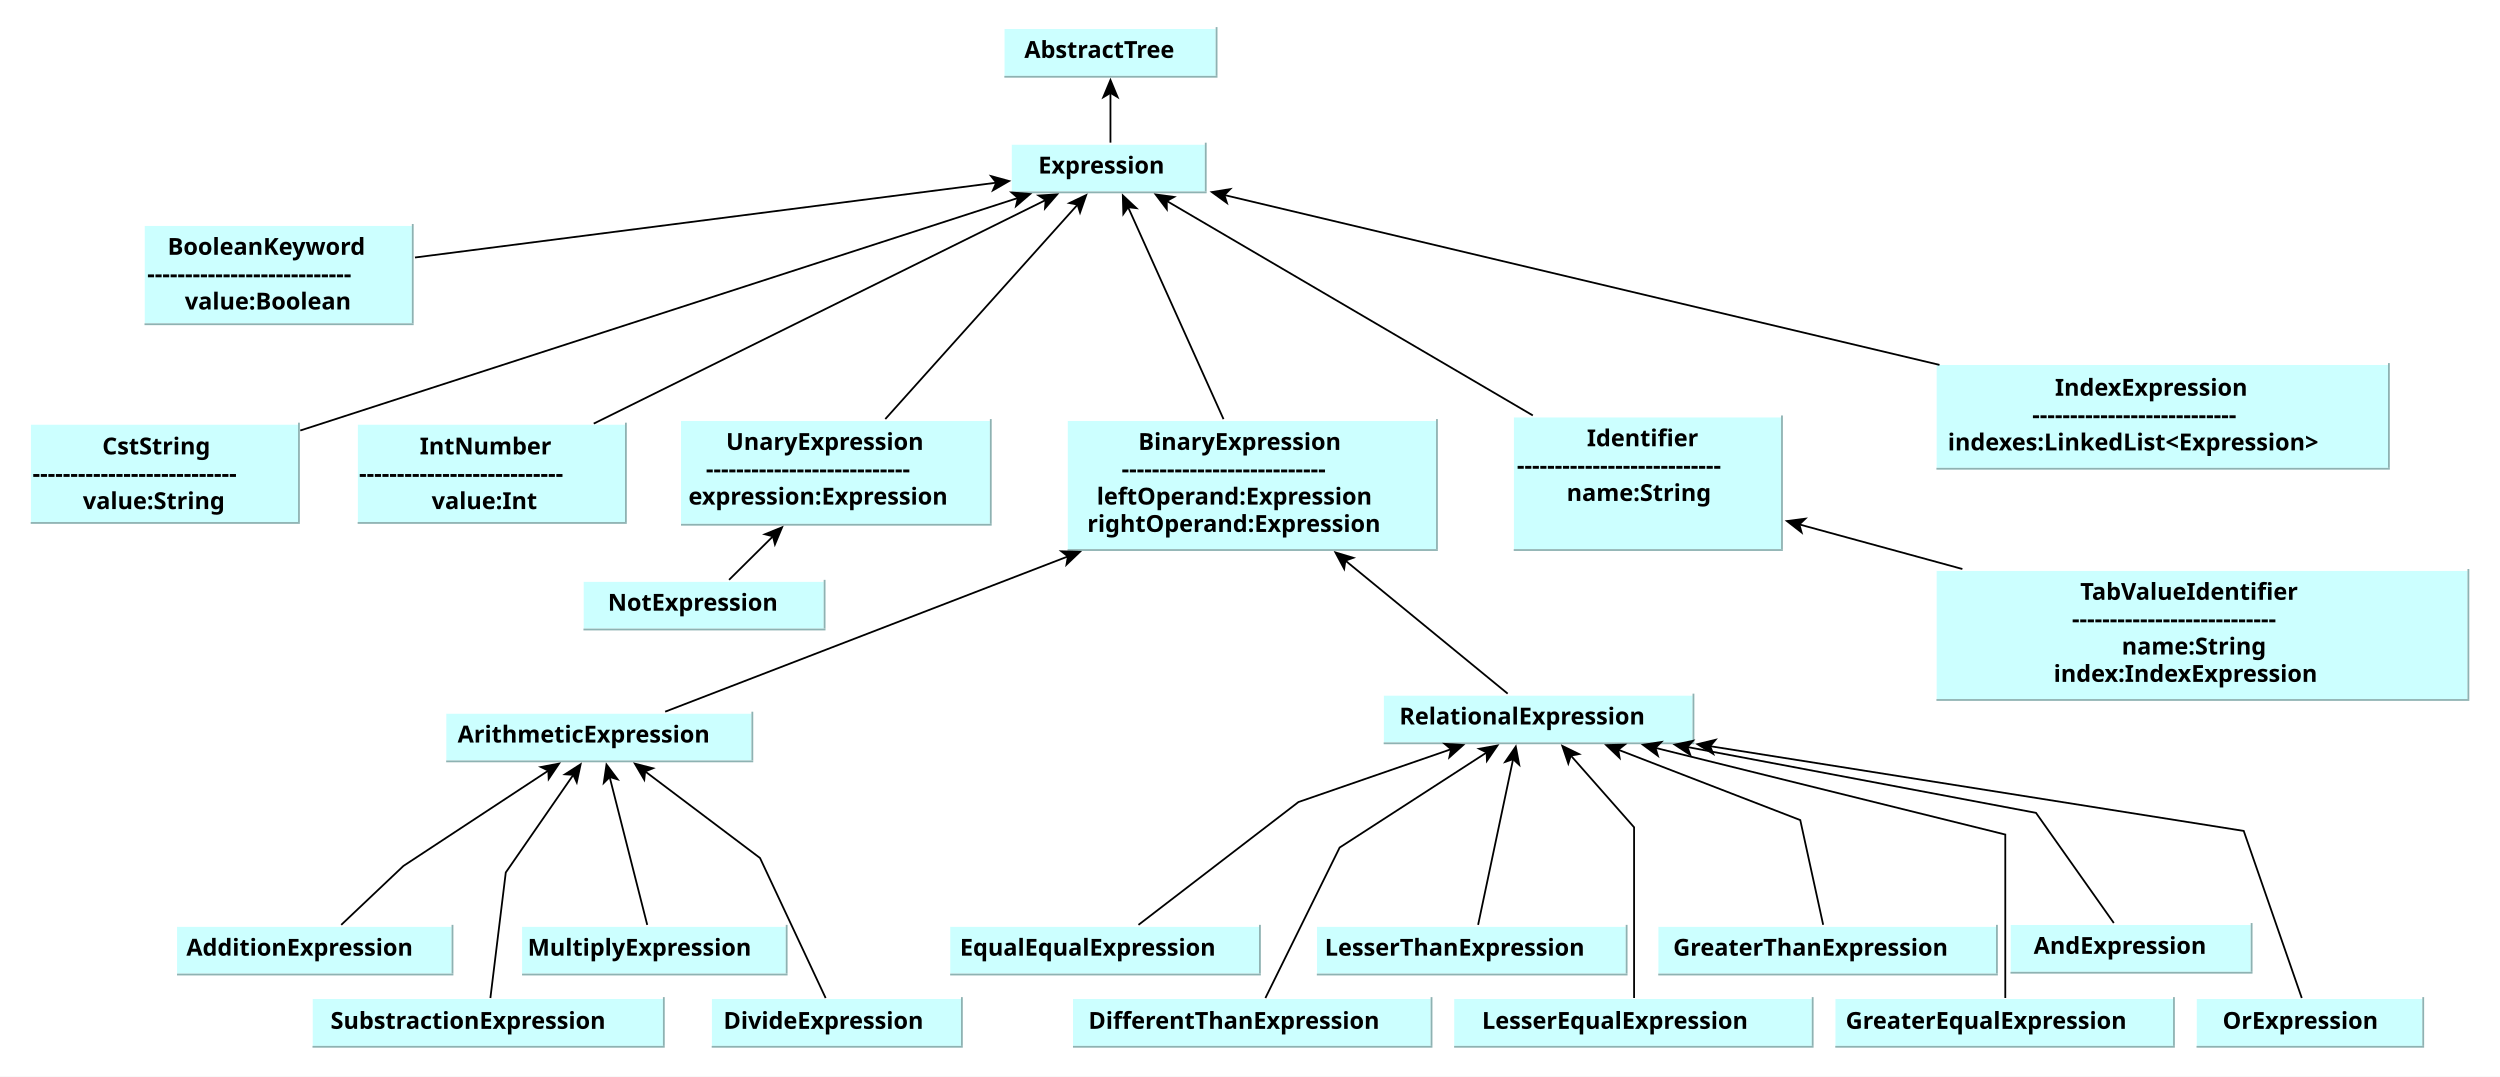
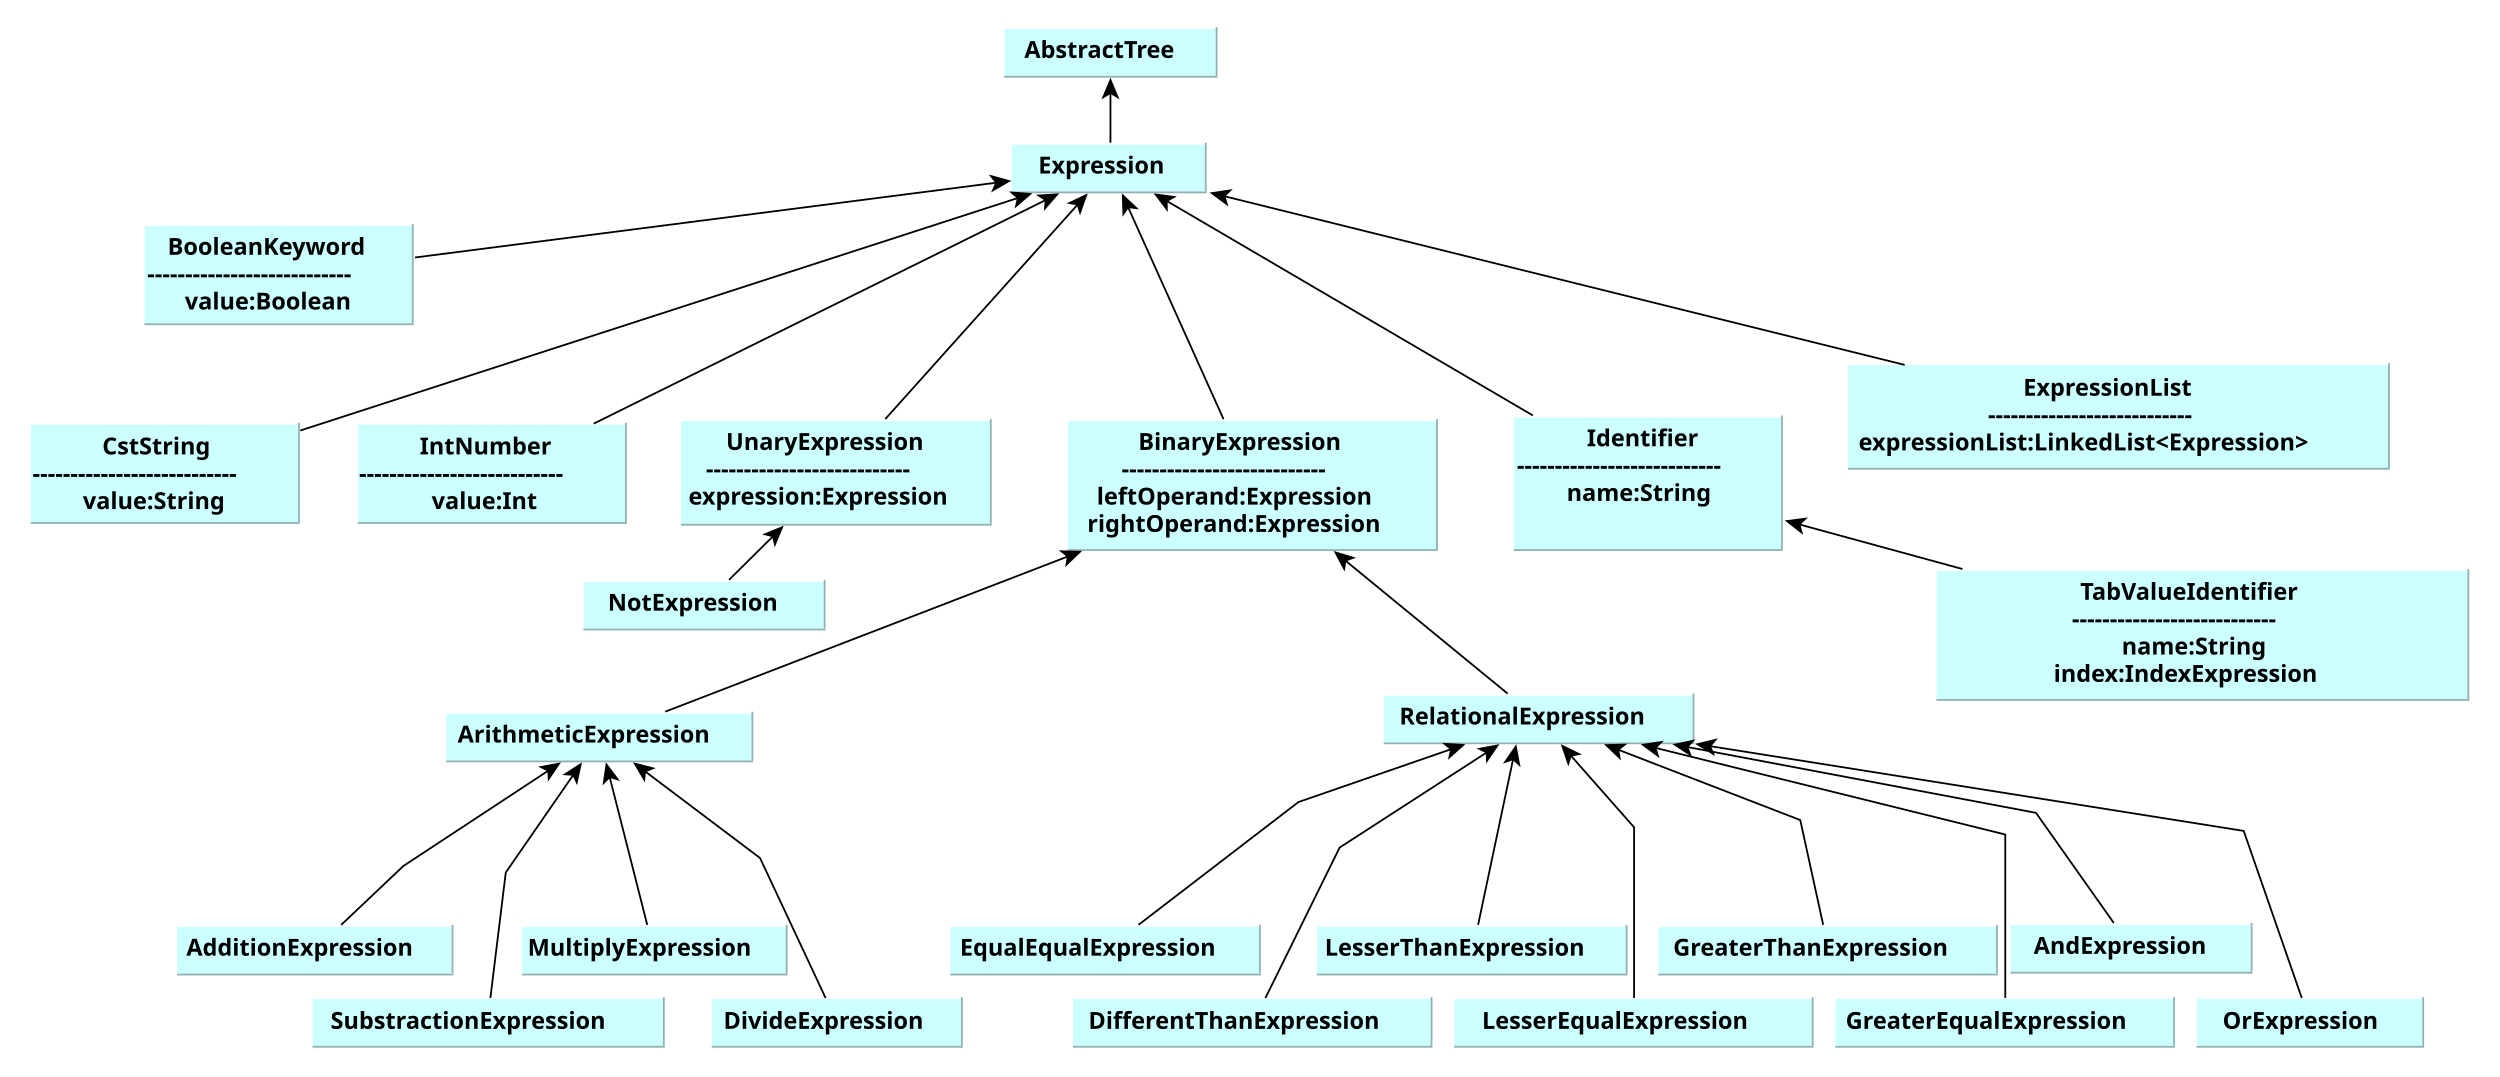
<svg xmlns="http://www.w3.org/2000/svg" fill-opacity="1" color-rendering="auto" color-interpolation="auto" text-rendering="auto" stroke="black" stroke-linecap="square" width="1384" stroke-miterlimit="10" shape-rendering="auto" stroke-opacity="1" fill="black" stroke-dasharray="none" font-weight="normal" stroke-width="1" height="596" font-family="'Dialog'" font-style="normal" stroke-linejoin="miter" font-size="12px" stroke-dashoffset="0" image-rendering="auto">
  <defs id="genericDefs" />
  <g>
    <defs id="defs1">
      <clipPath clipPathUnits="userSpaceOnUse" id="clipPath1">
        <path d="M0 0 L1384 0 L1384 596 L0 596 L0 0 Z" />
      </clipPath>
      <clipPath clipPathUnits="userSpaceOnUse" id="clipPath2">
        <path d="M-355 54 L1029 54 L1029 650 L-355 650 L-355 54 Z" />
      </clipPath>
      <clipPath clipPathUnits="userSpaceOnUse" id="clipPath3">
        <path d="M200 69 L200 97 L319 97 L319 69 Z" />
      </clipPath>
      <clipPath clipPathUnits="userSpaceOnUse" id="clipPath4">
        <path d="M204 133 L204 161 L313 161 L313 133 Z" />
      </clipPath>
      <clipPath clipPathUnits="userSpaceOnUse" id="clipPath5">
        <path d="M-158 288 L-158 344 L-8 344 L-8 288 Z" />
      </clipPath>
      <clipPath clipPathUnits="userSpaceOnUse" id="clipPath6">
        <path d="M-109 448 L-109 476 L62 476 L62 448 Z" />
      </clipPath>
      <clipPath clipPathUnits="userSpaceOnUse" id="clipPath7">
        <path d="M-258 566 L-258 594 L-104 594 L-104 566 Z" />
      </clipPath>
      <clipPath clipPathUnits="userSpaceOnUse" id="clipPath8">
        <path d="M-183 606 L-183 634 L13 634 L13 606 Z" />
      </clipPath>
      <clipPath clipPathUnits="userSpaceOnUse" id="clipPath9">
        <path d="M235 286 L235 359 L441 359 L441 286 Z" />
      </clipPath>
      <clipPath clipPathUnits="userSpaceOnUse" id="clipPath10">
        <path d="M482 284 L482 359 L632 359 L632 284 Z" />
      </clipPath>
      <clipPath clipPathUnits="userSpaceOnUse" id="clipPath11">
        <path d="M410 438 L410 466 L583 466 L583 438 Z" />
      </clipPath>
      <clipPath clipPathUnits="userSpaceOnUse" id="clipPath12">
        <path d="M-67 566 L-67 594 L81 594 L81 566 Z" />
      </clipPath>
      <clipPath clipPathUnits="userSpaceOnUse" id="clipPath13">
        <path d="M38 606 L38 634 L178 634 L178 606 Z" />
      </clipPath>
      <clipPath clipPathUnits="userSpaceOnUse" id="clipPath14">
        <path d="M170 566 L170 594 L343 594 L343 566 Z" />
      </clipPath>
      <clipPath clipPathUnits="userSpaceOnUse" id="clipPath15">
        <path d="M238 606 L238 634 L438 634 L438 606 Z" />
      </clipPath>
      <clipPath clipPathUnits="userSpaceOnUse" id="clipPath16">
        <path d="M373 566 L373 594 L546 594 L546 566 Z" />
      </clipPath>
      <clipPath clipPathUnits="userSpaceOnUse" id="clipPath17">
        <path d="M449 606 L449 634 L649 634 L649 606 Z" />
      </clipPath>
      <clipPath clipPathUnits="userSpaceOnUse" id="clipPath18">
        <path d="M562 566 L562 594 L751 594 L751 566 Z" />
      </clipPath>
      <clipPath clipPathUnits="userSpaceOnUse" id="clipPath19">
        <path d="M660 606 L660 634 L849 634 L849 606 Z" />
      </clipPath>
      <clipPath clipPathUnits="userSpaceOnUse" id="clipPath20">
        <path d="M21 286 L21 345 L194 345 L194 286 Z" />
      </clipPath>
      <clipPath clipPathUnits="userSpaceOnUse" id="clipPath21">
        <path d="M-33 375 L-33 403 L102 403 L102 375 Z" />
      </clipPath>
      <clipPath clipPathUnits="userSpaceOnUse" id="clipPath22">
        <path d="M757 565 L757 593 L892 593 L892 565 Z" />
      </clipPath>
      <clipPath clipPathUnits="userSpaceOnUse" id="clipPath23">
        <path d="M860 606 L860 634 L987 634 L987 606 Z" />
      </clipPath>
      <clipPath clipPathUnits="userSpaceOnUse" id="clipPath24">
        <path d="M-339 288 L-339 344 L-189 344 L-189 288 Z" />
      </clipPath>
      <clipPath clipPathUnits="userSpaceOnUse" id="clipPath25">
        <path d="M716 369 L716 442 L1012 442 L1012 369 Z" />
      </clipPath>
      <clipPath clipPathUnits="userSpaceOnUse" id="clipPath26">
-         <path d="M716 255 L716 314 L968 314 L968 255 Z" />
+         <path d="M667 255 L667 314 L968 314 L968 255 Z" />
      </clipPath>
      <clipPath clipPathUnits="userSpaceOnUse" id="clipPath27">
        <path d="M-276 178 L-276 234 L-126 234 L-126 178 Z" />
      </clipPath>
    </defs>
    <g fill="white" text-rendering="geometricPrecision" shape-rendering="geometricPrecision" transform="translate(355,-54)" stroke="white">
      <rect x="-355" width="1384" height="596" y="54" clip-path="url(#clipPath2)" stroke="none" />
    </g>
    <g fill="rgb(204,255,255)" text-rendering="geometricPrecision" shape-rendering="geometricPrecision" transform="matrix(1,0,0,1,355,-54)" stroke="rgb(204,255,255)">
      <rect x="201" width="117" height="26" y="70" clip-path="url(#clipPath2)" stroke="none" />
      <rect x="200" y="69" clip-path="url(#clipPath2)" fill="white" width="1" height="28" stroke="none" />
      <rect x="201" y="69" clip-path="url(#clipPath2)" fill="white" width="117" height="1" stroke="none" />
      <rect x="201" y="96" clip-path="url(#clipPath2)" fill="rgb(142,178,178)" width="118" height="1" stroke="none" />
      <rect x="318" y="69" clip-path="url(#clipPath2)" fill="rgb(142,178,178)" width="1" height="27" stroke="none" />
    </g>
    <g font-size="13px" stroke-linecap="butt" transform="matrix(1,0,0,1,355,-54)" text-rendering="geometricPrecision" font-family="sans-serif" shape-rendering="geometricPrecision" font-weight="bold" stroke-miterlimit="1.45">
      <text x="212.082" xml:space="preserve" y="86.067" clip-path="url(#clipPath3)" stroke="none">AbstractTree</text>
    </g>
    <g fill="rgb(204,255,255)" text-rendering="geometricPrecision" shape-rendering="geometricPrecision" transform="matrix(1,0,0,1,355,-54)" stroke="rgb(204,255,255)">
      <rect x="205" width="107" height="26" y="134" clip-path="url(#clipPath2)" stroke="none" />
      <rect x="204" y="133" clip-path="url(#clipPath2)" fill="white" width="1" height="28" stroke="none" />
      <rect x="205" y="133" clip-path="url(#clipPath2)" fill="white" width="107" height="1" stroke="none" />
      <rect x="205" y="160" clip-path="url(#clipPath2)" fill="rgb(142,178,178)" width="108" height="1" stroke="none" />
      <rect x="312" y="133" clip-path="url(#clipPath2)" fill="rgb(142,178,178)" width="1" height="27" stroke="none" />
    </g>
    <g font-size="13px" stroke-linecap="butt" transform="matrix(1,0,0,1,355,-54)" text-rendering="geometricPrecision" font-family="sans-serif" shape-rendering="geometricPrecision" font-weight="bold" stroke-miterlimit="1.45">
      <text x="219.792" xml:space="preserve" y="150.067" clip-path="url(#clipPath4)" stroke="none">Expression</text>
    </g>
    <g fill="rgb(204,255,255)" text-rendering="geometricPrecision" shape-rendering="geometricPrecision" transform="matrix(1,0,0,1,355,-54)" stroke="rgb(204,255,255)">
      <rect x="-157" width="148" height="54" y="289" clip-path="url(#clipPath2)" stroke="none" />
      <rect x="-158" y="288" clip-path="url(#clipPath2)" fill="white" width="1" height="56" stroke="none" />
      <rect x="-157" y="288" clip-path="url(#clipPath2)" fill="white" width="148" height="1" stroke="none" />
      <rect x="-157" y="343" clip-path="url(#clipPath2)" fill="rgb(142,178,178)" width="149" height="1" stroke="none" />
      <rect x="-9" y="288" clip-path="url(#clipPath2)" fill="rgb(142,178,178)" width="1" height="55" stroke="none" />
    </g>
    <g font-size="13px" stroke-linecap="butt" transform="matrix(1,0,0,1,355,-54)" text-rendering="geometricPrecision" font-family="sans-serif" shape-rendering="geometricPrecision" font-weight="bold" stroke-miterlimit="1.45">
      <text x="-122.655" xml:space="preserve" y="305.567" clip-path="url(#clipPath5)" stroke="none">IntNumber</text>
      <text x="-156.234" xml:space="preserve" y="320.7" clip-path="url(#clipPath5)" stroke="none">---------------------------</text>
      <text x="-116.035" xml:space="preserve" y="335.832" clip-path="url(#clipPath5)" stroke="none">value:Int</text>
    </g>
    <g fill="rgb(204,255,255)" text-rendering="geometricPrecision" shape-rendering="geometricPrecision" transform="matrix(1,0,0,1,355,-54)" stroke="rgb(204,255,255)">
      <rect x="-108" width="169" height="26" y="449" clip-path="url(#clipPath2)" stroke="none" />
      <rect x="-109" y="448" clip-path="url(#clipPath2)" fill="white" width="1" height="28" stroke="none" />
      <rect x="-108" y="448" clip-path="url(#clipPath2)" fill="white" width="169" height="1" stroke="none" />
      <rect x="-108" y="475" clip-path="url(#clipPath2)" fill="rgb(142,178,178)" width="170" height="1" stroke="none" />
      <rect x="61" y="448" clip-path="url(#clipPath2)" fill="rgb(142,178,178)" width="1" height="27" stroke="none" />
    </g>
    <g font-size="13px" stroke-linecap="butt" transform="matrix(1,0,0,1,355,-54)" text-rendering="geometricPrecision" font-family="sans-serif" shape-rendering="geometricPrecision" font-weight="bold" stroke-miterlimit="1.45">
      <text x="-101.652" xml:space="preserve" y="465.067" clip-path="url(#clipPath6)" stroke="none">ArithmeticExpression</text>
    </g>
    <g fill="rgb(204,255,255)" text-rendering="geometricPrecision" shape-rendering="geometricPrecision" transform="matrix(1,0,0,1,355,-54)" stroke="rgb(204,255,255)">
      <rect x="-257" width="152" height="26" y="567" clip-path="url(#clipPath2)" stroke="none" />
      <rect x="-258" y="566" clip-path="url(#clipPath2)" fill="white" width="1" height="28" stroke="none" />
      <rect x="-257" y="566" clip-path="url(#clipPath2)" fill="white" width="152" height="1" stroke="none" />
      <rect x="-257" y="593" clip-path="url(#clipPath2)" fill="rgb(142,178,178)" width="153" height="1" stroke="none" />
      <rect x="-105" y="566" clip-path="url(#clipPath2)" fill="rgb(142,178,178)" width="1" height="27" stroke="none" />
    </g>
    <g font-size="13px" stroke-linecap="butt" transform="matrix(1,0,0,1,355,-54)" text-rendering="geometricPrecision" font-family="sans-serif" shape-rendering="geometricPrecision" font-weight="bold" stroke-miterlimit="1.45">
      <text x="-251.831" xml:space="preserve" y="583.067" clip-path="url(#clipPath7)" stroke="none">AdditionExpression</text>
    </g>
    <g fill="rgb(204,255,255)" text-rendering="geometricPrecision" shape-rendering="geometricPrecision" transform="matrix(1,0,0,1,355,-54)" stroke="rgb(204,255,255)">
      <rect x="-182" width="194" height="26" y="607" clip-path="url(#clipPath2)" stroke="none" />
      <rect x="-183" y="606" clip-path="url(#clipPath2)" fill="white" width="1" height="28" stroke="none" />
      <rect x="-182" y="606" clip-path="url(#clipPath2)" fill="white" width="194" height="1" stroke="none" />
      <rect x="-182" y="633" clip-path="url(#clipPath2)" fill="rgb(142,178,178)" width="195" height="1" stroke="none" />
      <rect x="12" y="606" clip-path="url(#clipPath2)" fill="rgb(142,178,178)" width="1" height="27" stroke="none" />
    </g>
    <g font-size="13px" stroke-linecap="butt" transform="matrix(1,0,0,1,355,-54)" text-rendering="geometricPrecision" font-family="sans-serif" shape-rendering="geometricPrecision" font-weight="bold" stroke-miterlimit="1.45">
      <text x="-172.009" xml:space="preserve" y="623.567" clip-path="url(#clipPath8)" stroke="none">SubstractionExpression</text>
    </g>
    <g fill="rgb(204,255,255)" text-rendering="geometricPrecision" shape-rendering="geometricPrecision" transform="matrix(1,0,0,1,355,-54)" stroke="rgb(204,255,255)">
      <rect x="236" width="204" height="71" y="287" clip-path="url(#clipPath2)" stroke="none" />
      <rect x="235" y="286" clip-path="url(#clipPath2)" fill="white" width="1" height="73" stroke="none" />
      <rect x="236" y="286" clip-path="url(#clipPath2)" fill="white" width="204" height="1" stroke="none" />
      <rect x="236" y="358" clip-path="url(#clipPath2)" fill="rgb(142,178,178)" width="205" height="1" stroke="none" />
      <rect x="440" y="286" clip-path="url(#clipPath2)" fill="rgb(142,178,178)" width="1" height="72" stroke="none" />
    </g>
    <g font-size="13px" stroke-linecap="butt" transform="matrix(1,0,0,1,355,-54)" text-rendering="geometricPrecision" font-family="sans-serif" shape-rendering="geometricPrecision" font-weight="bold" stroke-miterlimit="1.45">
      <text x="275.153" xml:space="preserve" y="303.067" clip-path="url(#clipPath9)" stroke="none">BinaryExpression</text>
      <text x="265.911" xml:space="preserve" y="318.2" clip-path="url(#clipPath9)" stroke="none">---------------------------</text>
      <text x="252.162" xml:space="preserve" y="333.332" clip-path="url(#clipPath9)" stroke="none">leftOperand:Expression</text>
      <text x="246.912" xml:space="preserve" y="348.465" clip-path="url(#clipPath9)" stroke="none">rightOperand:Expression</text>
    </g>
    <g fill="rgb(204,255,255)" text-rendering="geometricPrecision" shape-rendering="geometricPrecision" transform="matrix(1,0,0,1,355,-54)" stroke="rgb(204,255,255)">
      <rect x="483" width="148" height="73" y="285" clip-path="url(#clipPath2)" stroke="none" />
      <rect x="482" y="284" clip-path="url(#clipPath2)" fill="white" width="1" height="75" stroke="none" />
      <rect x="483" y="284" clip-path="url(#clipPath2)" fill="white" width="148" height="1" stroke="none" />
      <rect x="483" y="358" clip-path="url(#clipPath2)" fill="rgb(142,178,178)" width="149" height="1" stroke="none" />
      <rect x="631" y="284" clip-path="url(#clipPath2)" fill="rgb(142,178,178)" width="1" height="74" stroke="none" />
    </g>
    <g font-size="13px" stroke-linecap="butt" transform="matrix(1,0,0,1,355,-54)" text-rendering="geometricPrecision" font-family="sans-serif" shape-rendering="geometricPrecision" font-weight="bold" stroke-miterlimit="1.45">
      <text x="523.483" xml:space="preserve" y="301.067" clip-path="url(#clipPath10)" stroke="none">Identifier</text>
      <text x="484.756" xml:space="preserve" y="316.2" clip-path="url(#clipPath10)" stroke="none">---------------------------</text>
      <text x="512.298" xml:space="preserve" y="331.332" clip-path="url(#clipPath10)" stroke="none">name:String</text>
    </g>
    <g fill="rgb(204,255,255)" text-rendering="geometricPrecision" shape-rendering="geometricPrecision" transform="matrix(1,0,0,1,355,-54)" stroke="rgb(204,255,255)">
      <rect x="411" width="171" height="26" y="439" clip-path="url(#clipPath2)" stroke="none" />
      <rect x="410" y="438" clip-path="url(#clipPath2)" fill="white" width="1" height="28" stroke="none" />
      <rect x="411" y="438" clip-path="url(#clipPath2)" fill="white" width="171" height="1" stroke="none" />
      <rect x="411" y="465" clip-path="url(#clipPath2)" fill="rgb(142,178,178)" width="172" height="1" stroke="none" />
      <rect x="582" y="438" clip-path="url(#clipPath2)" fill="rgb(142,178,178)" width="1" height="27" stroke="none" />
    </g>
    <g font-size="13px" stroke-linecap="butt" transform="matrix(1,0,0,1,355,-54)" text-rendering="geometricPrecision" font-family="sans-serif" shape-rendering="geometricPrecision" font-weight="bold" stroke-miterlimit="1.45">
      <text x="419.696" xml:space="preserve" y="455.067" clip-path="url(#clipPath11)" stroke="none">RelationalExpression</text>
    </g>
    <g fill="rgb(204,255,255)" text-rendering="geometricPrecision" shape-rendering="geometricPrecision" transform="matrix(1,0,0,1,355,-54)" stroke="rgb(204,255,255)">
      <rect x="-66" width="146" height="26" y="567" clip-path="url(#clipPath2)" stroke="none" />
      <rect x="-67" y="566" clip-path="url(#clipPath2)" fill="white" width="1" height="28" stroke="none" />
      <rect x="-66" y="566" clip-path="url(#clipPath2)" fill="white" width="146" height="1" stroke="none" />
      <rect x="-66" y="593" clip-path="url(#clipPath2)" fill="rgb(142,178,178)" width="147" height="1" stroke="none" />
      <rect x="80" y="566" clip-path="url(#clipPath2)" fill="rgb(142,178,178)" width="1" height="27" stroke="none" />
    </g>
    <g font-size="13px" stroke-linecap="butt" transform="matrix(1,0,0,1,355,-54)" text-rendering="geometricPrecision" font-family="sans-serif" shape-rendering="geometricPrecision" font-weight="bold" stroke-miterlimit="1.45">
      <text x="-62.868" xml:space="preserve" y="583.067" clip-path="url(#clipPath12)" stroke="none">MultiplyExpression</text>
    </g>
    <g fill="rgb(204,255,255)" text-rendering="geometricPrecision" shape-rendering="geometricPrecision" transform="matrix(1,0,0,1,355,-54)" stroke="rgb(204,255,255)">
      <rect x="39" width="138" height="26" y="607" clip-path="url(#clipPath2)" stroke="none" />
      <rect x="38" y="606" clip-path="url(#clipPath2)" fill="white" width="1" height="28" stroke="none" />
      <rect x="39" y="606" clip-path="url(#clipPath2)" fill="white" width="138" height="1" stroke="none" />
      <rect x="39" y="633" clip-path="url(#clipPath2)" fill="rgb(142,178,178)" width="139" height="1" stroke="none" />
      <rect x="177" y="606" clip-path="url(#clipPath2)" fill="rgb(142,178,178)" width="1" height="27" stroke="none" />
    </g>
    <g font-size="13px" stroke-linecap="butt" transform="matrix(1,0,0,1,355,-54)" text-rendering="geometricPrecision" font-family="sans-serif" shape-rendering="geometricPrecision" font-weight="bold" stroke-miterlimit="1.45">
      <text x="45.522" xml:space="preserve" y="623.567" clip-path="url(#clipPath13)" stroke="none">DivideExpression</text>
    </g>
    <g fill="rgb(204,255,255)" text-rendering="geometricPrecision" shape-rendering="geometricPrecision" transform="matrix(1,0,0,1,355,-54)" stroke="rgb(204,255,255)">
      <rect x="171" width="171" height="26" y="567" clip-path="url(#clipPath2)" stroke="none" />
      <rect x="170" y="566" clip-path="url(#clipPath2)" fill="white" width="1" height="28" stroke="none" />
      <rect x="171" y="566" clip-path="url(#clipPath2)" fill="white" width="171" height="1" stroke="none" />
      <rect x="171" y="593" clip-path="url(#clipPath2)" fill="rgb(142,178,178)" width="172" height="1" stroke="none" />
      <rect x="342" y="566" clip-path="url(#clipPath2)" fill="rgb(142,178,178)" width="1" height="27" stroke="none" />
    </g>
    <g font-size="13px" stroke-linecap="butt" transform="matrix(1,0,0,1,355,-54)" text-rendering="geometricPrecision" font-family="sans-serif" shape-rendering="geometricPrecision" font-weight="bold" stroke-miterlimit="1.45">
      <text x="176.397" xml:space="preserve" y="583.067" clip-path="url(#clipPath14)" stroke="none">EqualEqualExpression</text>
    </g>
    <g fill="rgb(204,255,255)" text-rendering="geometricPrecision" shape-rendering="geometricPrecision" transform="matrix(1,0,0,1,355,-54)" stroke="rgb(204,255,255)">
      <rect x="239" width="198" height="26" y="607" clip-path="url(#clipPath2)" stroke="none" />
      <rect x="238" y="606" clip-path="url(#clipPath2)" fill="white" width="1" height="28" stroke="none" />
      <rect x="239" y="606" clip-path="url(#clipPath2)" fill="white" width="198" height="1" stroke="none" />
      <rect x="239" y="633" clip-path="url(#clipPath2)" fill="rgb(142,178,178)" width="199" height="1" stroke="none" />
      <rect x="437" y="606" clip-path="url(#clipPath2)" fill="rgb(142,178,178)" width="1" height="27" stroke="none" />
    </g>
    <g font-size="13px" stroke-linecap="butt" transform="matrix(1,0,0,1,355,-54)" text-rendering="geometricPrecision" font-family="sans-serif" shape-rendering="geometricPrecision" font-weight="bold" stroke-miterlimit="1.45">
      <text x="247.555" xml:space="preserve" y="623.567" clip-path="url(#clipPath15)" stroke="none">DifferentThanExpression</text>
    </g>
    <g fill="rgb(204,255,255)" text-rendering="geometricPrecision" shape-rendering="geometricPrecision" transform="matrix(1,0,0,1,355,-54)" stroke="rgb(204,255,255)">
      <rect x="374" width="171" height="26" y="567" clip-path="url(#clipPath2)" stroke="none" />
      <rect x="373" y="566" clip-path="url(#clipPath2)" fill="white" width="1" height="28" stroke="none" />
      <rect x="374" y="566" clip-path="url(#clipPath2)" fill="white" width="171" height="1" stroke="none" />
      <rect x="374" y="593" clip-path="url(#clipPath2)" fill="rgb(142,178,178)" width="172" height="1" stroke="none" />
      <rect x="545" y="566" clip-path="url(#clipPath2)" fill="rgb(142,178,178)" width="1" height="27" stroke="none" />
    </g>
    <g font-size="13px" stroke-linecap="butt" transform="matrix(1,0,0,1,355,-54)" text-rendering="geometricPrecision" font-family="sans-serif" shape-rendering="geometricPrecision" font-weight="bold" stroke-miterlimit="1.45">
      <text x="378.389" xml:space="preserve" y="583.067" clip-path="url(#clipPath16)" stroke="none">LesserThanExpression</text>
    </g>
    <g fill="rgb(204,255,255)" text-rendering="geometricPrecision" shape-rendering="geometricPrecision" transform="matrix(1,0,0,1,355,-54)" stroke="rgb(204,255,255)">
      <rect x="450" width="198" height="26" y="607" clip-path="url(#clipPath2)" stroke="none" />
      <rect x="449" y="606" clip-path="url(#clipPath2)" fill="white" width="1" height="28" stroke="none" />
      <rect x="450" y="606" clip-path="url(#clipPath2)" fill="white" width="198" height="1" stroke="none" />
      <rect x="450" y="633" clip-path="url(#clipPath2)" fill="rgb(142,178,178)" width="199" height="1" stroke="none" />
      <rect x="648" y="606" clip-path="url(#clipPath2)" fill="rgb(142,178,178)" width="1" height="27" stroke="none" />
    </g>
    <g font-size="13px" stroke-linecap="butt" transform="matrix(1,0,0,1,355,-54)" text-rendering="geometricPrecision" font-family="sans-serif" shape-rendering="geometricPrecision" font-weight="bold" stroke-miterlimit="1.45">
      <text x="465.43" xml:space="preserve" y="623.567" clip-path="url(#clipPath17)" stroke="none">LesserEqualExpression</text>
    </g>
    <g fill="rgb(204,255,255)" text-rendering="geometricPrecision" shape-rendering="geometricPrecision" transform="matrix(1,0,0,1,355,-54)" stroke="rgb(204,255,255)">
      <rect x="563" width="187" height="26" y="567" clip-path="url(#clipPath2)" stroke="none" />
      <rect x="562" y="566" clip-path="url(#clipPath2)" fill="white" width="1" height="28" stroke="none" />
      <rect x="563" y="566" clip-path="url(#clipPath2)" fill="white" width="187" height="1" stroke="none" />
      <rect x="563" y="593" clip-path="url(#clipPath2)" fill="rgb(142,178,178)" width="188" height="1" stroke="none" />
      <rect x="750" y="566" clip-path="url(#clipPath2)" fill="rgb(142,178,178)" width="1" height="27" stroke="none" />
    </g>
    <g font-size="13px" stroke-linecap="butt" transform="matrix(1,0,0,1,355,-54)" text-rendering="geometricPrecision" font-family="sans-serif" shape-rendering="geometricPrecision" font-weight="bold" stroke-miterlimit="1.45">
      <text x="571.285" xml:space="preserve" y="583.067" clip-path="url(#clipPath18)" stroke="none">GreaterThanExpression</text>
    </g>
    <g fill="rgb(204,255,255)" text-rendering="geometricPrecision" shape-rendering="geometricPrecision" transform="matrix(1,0,0,1,355,-54)" stroke="rgb(204,255,255)">
      <rect x="661" width="187" height="26" y="607" clip-path="url(#clipPath2)" stroke="none" />
      <rect x="660" y="606" clip-path="url(#clipPath2)" fill="white" width="1" height="28" stroke="none" />
      <rect x="661" y="606" clip-path="url(#clipPath2)" fill="white" width="187" height="1" stroke="none" />
      <rect x="661" y="633" clip-path="url(#clipPath2)" fill="rgb(142,178,178)" width="188" height="1" stroke="none" />
      <rect x="848" y="606" clip-path="url(#clipPath2)" fill="rgb(142,178,178)" width="1" height="27" stroke="none" />
    </g>
    <g font-size="13px" stroke-linecap="butt" transform="matrix(1,0,0,1,355,-54)" text-rendering="geometricPrecision" font-family="sans-serif" shape-rendering="geometricPrecision" font-weight="bold" stroke-miterlimit="1.45">
      <text x="666.775" xml:space="preserve" y="623.567" clip-path="url(#clipPath19)" stroke="none">GreaterEqualExpression</text>
    </g>
    <g fill="rgb(204,255,255)" text-rendering="geometricPrecision" shape-rendering="geometricPrecision" transform="matrix(1,0,0,1,355,-54)" stroke="rgb(204,255,255)">
      <rect x="22" width="171" height="57" y="287" clip-path="url(#clipPath2)" stroke="none" />
      <rect x="21" y="286" clip-path="url(#clipPath2)" fill="white" width="1" height="59" stroke="none" />
      <rect x="22" y="286" clip-path="url(#clipPath2)" fill="white" width="171" height="1" stroke="none" />
      <rect x="22" y="344" clip-path="url(#clipPath2)" fill="rgb(142,178,178)" width="172" height="1" stroke="none" />
      <rect x="193" y="286" clip-path="url(#clipPath2)" fill="rgb(142,178,178)" width="1" height="58" stroke="none" />
    </g>
    <g font-size="13px" stroke-linecap="butt" transform="matrix(1,0,0,1,355,-54)" text-rendering="geometricPrecision" font-family="sans-serif" shape-rendering="geometricPrecision" font-weight="bold" stroke-miterlimit="1.45">
      <text x="46.937" xml:space="preserve" y="303.067" clip-path="url(#clipPath20)" stroke="none">UnaryExpression</text>
      <text x="35.791" xml:space="preserve" y="318.2" clip-path="url(#clipPath20)" stroke="none">---------------------------</text>
      <text x="26.145" xml:space="preserve" y="333.332" clip-path="url(#clipPath20)" stroke="none">expression:Expression</text>
    </g>
    <g fill="rgb(204,255,255)" text-rendering="geometricPrecision" shape-rendering="geometricPrecision" transform="matrix(1,0,0,1,355,-54)" stroke="rgb(204,255,255)">
      <rect x="-32" width="133" height="26" y="376" clip-path="url(#clipPath2)" stroke="none" />
      <rect x="-33" y="375" clip-path="url(#clipPath2)" fill="white" width="1" height="28" stroke="none" />
      <rect x="-32" y="375" clip-path="url(#clipPath2)" fill="white" width="133" height="1" stroke="none" />
      <rect x="-32" y="402" clip-path="url(#clipPath2)" fill="rgb(142,178,178)" width="134" height="1" stroke="none" />
      <rect x="101" y="375" clip-path="url(#clipPath2)" fill="rgb(142,178,178)" width="1" height="27" stroke="none" />
    </g>
    <g font-size="13px" stroke-linecap="butt" transform="matrix(1,0,0,1,355,-54)" text-rendering="geometricPrecision" font-family="sans-serif" shape-rendering="geometricPrecision" font-weight="bold" stroke-miterlimit="1.45">
      <text x="-18.496" xml:space="preserve" y="392.067" clip-path="url(#clipPath21)" stroke="none">NotExpression</text>
    </g>
    <g fill="rgb(204,255,255)" text-rendering="geometricPrecision" shape-rendering="geometricPrecision" transform="matrix(1,0,0,1,355,-54)" stroke="rgb(204,255,255)">
      <rect x="758" width="133" height="26" y="566" clip-path="url(#clipPath2)" stroke="none" />
      <rect x="757" y="565" clip-path="url(#clipPath2)" fill="white" width="1" height="28" stroke="none" />
      <rect x="758" y="565" clip-path="url(#clipPath2)" fill="white" width="133" height="1" stroke="none" />
      <rect x="758" y="592" clip-path="url(#clipPath2)" fill="rgb(142,178,178)" width="134" height="1" stroke="none" />
      <rect x="891" y="565" clip-path="url(#clipPath2)" fill="rgb(142,178,178)" width="1" height="27" stroke="none" />
    </g>
    <g font-size="13px" stroke-linecap="butt" transform="matrix(1,0,0,1,355,-54)" text-rendering="geometricPrecision" font-family="sans-serif" shape-rendering="geometricPrecision" font-weight="bold" stroke-miterlimit="1.45">
      <text x="770.856" xml:space="preserve" y="582.067" clip-path="url(#clipPath22)" stroke="none">AndExpression</text>
    </g>
    <g fill="rgb(204,255,255)" text-rendering="geometricPrecision" shape-rendering="geometricPrecision" transform="matrix(1,0,0,1,355,-54)" stroke="rgb(204,255,255)">
      <rect x="861" width="125" height="26" y="607" clip-path="url(#clipPath2)" stroke="none" />
      <rect x="860" y="606" clip-path="url(#clipPath2)" fill="white" width="1" height="28" stroke="none" />
      <rect x="861" y="606" clip-path="url(#clipPath2)" fill="white" width="125" height="1" stroke="none" />
      <rect x="861" y="633" clip-path="url(#clipPath2)" fill="rgb(142,178,178)" width="126" height="1" stroke="none" />
      <rect x="986" y="606" clip-path="url(#clipPath2)" fill="rgb(142,178,178)" width="1" height="27" stroke="none" />
    </g>
    <g font-size="13px" stroke-linecap="butt" transform="matrix(1,0,0,1,355,-54)" text-rendering="geometricPrecision" font-family="sans-serif" shape-rendering="geometricPrecision" font-weight="bold" stroke-miterlimit="1.45">
      <text x="875.435" xml:space="preserve" y="623.567" clip-path="url(#clipPath23)" stroke="none">OrExpression</text>
    </g>
    <g fill="rgb(204,255,255)" text-rendering="geometricPrecision" shape-rendering="geometricPrecision" transform="matrix(1,0,0,1,355,-54)" stroke="rgb(204,255,255)">
      <rect x="-338" width="148" height="54" y="289" clip-path="url(#clipPath2)" stroke="none" />
      <rect x="-339" y="288" clip-path="url(#clipPath2)" fill="white" width="1" height="56" stroke="none" />
      <rect x="-338" y="288" clip-path="url(#clipPath2)" fill="white" width="148" height="1" stroke="none" />
      <rect x="-338" y="343" clip-path="url(#clipPath2)" fill="rgb(142,178,178)" width="149" height="1" stroke="none" />
      <rect x="-190" y="288" clip-path="url(#clipPath2)" fill="rgb(142,178,178)" width="1" height="55" stroke="none" />
    </g>
    <g font-size="13px" stroke-linecap="butt" transform="matrix(1,0,0,1,355,-54)" text-rendering="geometricPrecision" font-family="sans-serif" shape-rendering="geometricPrecision" font-weight="bold" stroke-miterlimit="1.45">
      <text x="-298.394" xml:space="preserve" y="305.567" clip-path="url(#clipPath24)" stroke="none">CstString</text>
      <text x="-336.984" xml:space="preserve" y="320.7" clip-path="url(#clipPath24)" stroke="none">---------------------------</text>
      <text x="-309.134" xml:space="preserve" y="335.832" clip-path="url(#clipPath24)" stroke="none">value:String</text>
    </g>
    <g fill="rgb(204,255,255)" text-rendering="geometricPrecision" shape-rendering="geometricPrecision" transform="matrix(1,0,0,1,355,-54)" stroke="rgb(204,255,255)">
      <rect x="717" width="294" height="71" y="370" clip-path="url(#clipPath2)" stroke="none" />
      <rect x="716" y="369" clip-path="url(#clipPath2)" fill="white" width="1" height="73" stroke="none" />
      <rect x="717" y="369" clip-path="url(#clipPath2)" fill="white" width="294" height="1" stroke="none" />
      <rect x="717" y="441" clip-path="url(#clipPath2)" fill="rgb(142,178,178)" width="295" height="1" stroke="none" />
      <rect x="1011" y="369" clip-path="url(#clipPath2)" fill="rgb(142,178,178)" width="1" height="72" stroke="none" />
    </g>
    <g font-size="13px" stroke-linecap="butt" transform="matrix(1,0,0,1,355,-54)" text-rendering="geometricPrecision" font-family="sans-serif" shape-rendering="geometricPrecision" font-weight="bold" stroke-miterlimit="1.45">
      <text x="796.609" xml:space="preserve" y="386.067" clip-path="url(#clipPath25)" stroke="none">TabValueIdentifier</text>
      <text x="792.036" xml:space="preserve" y="401.2" clip-path="url(#clipPath25)" stroke="none">---------------------------</text>
      <text x="819.578" xml:space="preserve" y="416.332" clip-path="url(#clipPath25)" stroke="none">name:String</text>
      <text x="781.908" xml:space="preserve" y="431.465" clip-path="url(#clipPath25)" stroke="none">index:IndexExpression</text>
    </g>
    <g fill="rgb(204,255,255)" text-rendering="geometricPrecision" shape-rendering="geometricPrecision" transform="matrix(1,0,0,1,355,-54)" stroke="rgb(204,255,255)">
-       <rect x="717" width="250" height="57" y="256" clip-path="url(#clipPath2)" stroke="none" />
-       <rect x="716" y="255" clip-path="url(#clipPath2)" fill="white" width="1" height="59" stroke="none" />
-       <rect x="717" y="255" clip-path="url(#clipPath2)" fill="white" width="250" height="1" stroke="none" />
-       <rect x="717" y="313" clip-path="url(#clipPath2)" fill="rgb(142,178,178)" width="251" height="1" stroke="none" />
+       <rect x="668" width="299" height="57" y="256" clip-path="url(#clipPath2)" stroke="none" />
+       <rect x="667" y="255" clip-path="url(#clipPath2)" fill="white" width="1" height="59" stroke="none" />
+       <rect x="668" y="255" clip-path="url(#clipPath2)" fill="white" width="299" height="1" stroke="none" />
+       <rect x="668" y="313" clip-path="url(#clipPath2)" fill="rgb(142,178,178)" width="300" height="1" stroke="none" />
      <rect x="967" y="255" clip-path="url(#clipPath2)" fill="rgb(142,178,178)" width="1" height="58" stroke="none" />
    </g>
    <g font-size="13px" stroke-linecap="butt" transform="matrix(1,0,0,1,355,-54)" text-rendering="geometricPrecision" font-family="sans-serif" shape-rendering="geometricPrecision" font-weight="bold" stroke-miterlimit="1.45">
-       <text x="782.617" xml:space="preserve" y="273.067" clip-path="url(#clipPath26)" stroke="none">IndexExpression</text>
-       <text x="770.036" xml:space="preserve" y="288.2" clip-path="url(#clipPath26)" stroke="none">---------------------------</text>
-       <text x="723.311" xml:space="preserve" y="303.332" clip-path="url(#clipPath26)" stroke="none">indexes:LinkedList&lt;Expression&gt;</text>
+       <text x="765.071" xml:space="preserve" y="273.067" clip-path="url(#clipPath26)" stroke="none">ExpressionList</text>
+       <text x="745.536" xml:space="preserve" y="288.2" clip-path="url(#clipPath26)" stroke="none">---------------------------</text>
+       <text x="673.925" xml:space="preserve" y="303.332" clip-path="url(#clipPath26)" stroke="none">expressionList:LinkedList&lt;Expression&gt;</text>
    </g>
    <g fill="rgb(204,255,255)" text-rendering="geometricPrecision" shape-rendering="geometricPrecision" transform="matrix(1,0,0,1,355,-54)" stroke="rgb(204,255,255)">
      <rect x="-275" width="148" height="54" y="179" clip-path="url(#clipPath2)" stroke="none" />
      <rect x="-276" y="178" clip-path="url(#clipPath2)" fill="white" width="1" height="56" stroke="none" />
      <rect x="-275" y="178" clip-path="url(#clipPath2)" fill="white" width="148" height="1" stroke="none" />
      <rect x="-275" y="233" clip-path="url(#clipPath2)" fill="rgb(142,178,178)" width="149" height="1" stroke="none" />
      <rect x="-127" y="178" clip-path="url(#clipPath2)" fill="rgb(142,178,178)" width="1" height="55" stroke="none" />
    </g>
    <g font-size="13px" stroke-linecap="butt" transform="matrix(1,0,0,1,355,-54)" text-rendering="geometricPrecision" font-family="sans-serif" shape-rendering="geometricPrecision" font-weight="bold" stroke-miterlimit="1.45">
      <text x="-262.212" xml:space="preserve" y="195.067" clip-path="url(#clipPath27)" stroke="none">BooleanKeyword</text>
      <text x="-273.504" xml:space="preserve" y="210.2" clip-path="url(#clipPath27)" stroke="none">---------------------------</text>
      <text x="-252.687" xml:space="preserve" y="225.333" clip-path="url(#clipPath27)" stroke="none">value:Boolean</text>
      <path fill="none" d="M259.75 132.969 L259.75 105.005" clip-path="url(#clipPath2)" />
      <path d="M259.75 97.005 L254.75 109.005 L259.75 106.005 L264.75 109.005 Z" stroke="none" clip-path="url(#clipPath2)" />
      <path fill="none" d="M-26.302 288.507 L224.261 164.556" clip-path="url(#clipPath2)" />
      <path d="M231.431 161.009 L218.458 161.848 L223.364 165 L222.892 170.811 Z" stroke="none" clip-path="url(#clipPath2)" />
      <path fill="none" d="M-166.101 566.001 L-131.664 533.384 L-51.087 480.39" clip-path="url(#clipPath2)" />
      <path d="M-44.404 475.995 L-57.177 478.411 L-51.923 480.94 L-51.682 486.766 Z" stroke="none" clip-path="url(#clipPath2)" />
      <path fill="none" d="M-83.525 606.515 L-75 537 L-37.377 482.605" clip-path="url(#clipPath2)" />
      <path d="M-32.826 476.026 L-43.765 483.051 L-37.946 483.428 L-35.54 488.739 Z" stroke="none" clip-path="url(#clipPath2)" />
      <path fill="none" d="M13.23 447.985 L236.594 361.88" clip-path="url(#clipPath2)" />
      <path d="M244.058 359.003 L231.063 358.654 L235.661 362.24 L234.66 367.985 Z" stroke="none" clip-path="url(#clipPath2)" />
      <path fill="none" d="M322.337 286.038 L269.344 168.314" clip-path="url(#clipPath2)" />
      <path d="M266.061 161.019 L266.427 174.014 L269.755 169.226 L275.546 169.909 Z" stroke="none" clip-path="url(#clipPath2)" />
      <path fill="none" d="M493.568 283.988 L290.543 165.041" clip-path="url(#clipPath2)" />
      <path d="M283.64 160.996 L291.466 171.377 L291.405 165.546 L296.521 162.749 Z" stroke="none" clip-path="url(#clipPath2)" />
      <path fill="none" d="M479.639 437.994 L389.481 364.087" clip-path="url(#clipPath2)" />
      <path d="M383.294 359.015 L389.404 370.489 L390.254 364.721 L395.744 362.756 Z" stroke="none" clip-path="url(#clipPath2)" />
      <path fill="none" d="M3.316 566.028 L-17.597 483.747" clip-path="url(#clipPath2)" />
      <path d="M-19.568 475.994 L-21.458 488.856 L-17.351 484.717 L-11.766 486.392 Z" stroke="none" clip-path="url(#clipPath2)" />
      <path fill="none" d="M102.077 606.516 L65.75 529 L1.815 480.801" clip-path="url(#clipPath2)" />
      <path d="M-4.573 475.986 L1.999 487.202 L2.613 481.403 L8.019 479.217 Z" stroke="none" clip-path="url(#clipPath2)" />
      <path fill="none" d="M275.251 566.006 L363.825 498 L448.704 468.621" clip-path="url(#clipPath2)" />
      <path d="M456.264 466.004 L443.289 465.204 L447.76 468.948 L446.56 474.654 Z" stroke="none" clip-path="url(#clipPath2)" />
      <path fill="none" d="M345.527 606.508 L386.625 523.2 L468.369 470.337" clip-path="url(#clipPath2)" />
      <path d="M475.087 465.993 L462.295 468.311 L467.529 470.88 L467.725 476.708 Z" stroke="none" clip-path="url(#clipPath2)" />
      <path fill="none" d="M463.281 566.003 L482.745 473.851" clip-path="url(#clipPath2)" />
      <path d="M484.398 466.023 L477.026 476.731 L482.538 474.829 L486.81 478.798 Z" stroke="none" clip-path="url(#clipPath2)" />
      <path fill="none" d="M549.625 606.487 L549.625 512 L514.337 471.975" clip-path="url(#clipPath2)" />
      <path d="M509.046 465.975 L513.231 478.282 L514.998 472.725 L520.732 471.669 Z" stroke="none" clip-path="url(#clipPath2)" />
      <path fill="none" d="M654.307 565.973 L641.625 508 L540.447 468.898" clip-path="url(#clipPath2)" />
      <path d="M532.985 466.014 L542.376 475.003 L541.38 469.258 L545.981 465.676 Z" stroke="none" clip-path="url(#clipPath2)" />
      <path fill="none" d="M755.125 606.494 L755.125 516 L561.047 467.931" clip-path="url(#clipPath2)" />
      <path d="M553.282 466.008 L563.727 473.746 L562.018 468.171 L566.132 464.039 Z" stroke="none" clip-path="url(#clipPath2)" />
      <path fill="none" d="M135.102 285.984 L241.84 166.969" clip-path="url(#clipPath2)" />
      <path d="M247.182 161.014 L235.447 166.609 L241.173 167.714 L242.892 173.286 Z" stroke="none" clip-path="url(#clipPath2)" />
      <path fill="none" d="M48.614 374.986 L73.204 350.613" clip-path="url(#clipPath2)" />
      <path d="M78.886 344.981 L66.843 349.878 L72.494 351.317 L73.883 356.98 Z" stroke="none" clip-path="url(#clipPath2)" />
      <path fill="none" d="M815.213 564.974 L772.125 504 L578.714 467.481" clip-path="url(#clipPath2)" />
      <path d="M570.853 465.997 L581.717 473.136 L579.697 467.666 L583.572 463.31 Z" stroke="none" clip-path="url(#clipPath2)" />
      <path fill="none" d="M919.256 606.486 L887.125 514 L591.313 467.022" clip-path="url(#clipPath2)" />
      <path d="M583.412 465.767 L594.479 472.587 L592.3 467.178 L596.047 462.711 Z" stroke="none" clip-path="url(#clipPath2)" />
      <path fill="none" d="M-188.778 292.33 L208.913 163.472" clip-path="url(#clipPath2)" />
      <path d="M216.523 161.006 L203.566 159.948 L207.962 163.78 L206.649 169.462 Z" stroke="none" clip-path="url(#clipPath2)" />
      <path fill="none" d="M731.378 369.006 L640.705 344.22" clip-path="url(#clipPath2)" />
      <path d="M632.989 342.11 L643.245 350.097 L641.67 344.483 L645.882 340.451 Z" stroke="none" clip-path="url(#clipPath2)" />
-       <path fill="none" d="M718.698 256.006 L322.409 161.882" clip-path="url(#clipPath2)" />
-       <path d="M314.625 160.034 L325.145 167.671 L323.382 162.113 L327.456 157.942 Z" stroke="none" clip-path="url(#clipPath2)" />
+       <path fill="none" d="M699.415 256.006 L322.392 162.531" clip-path="url(#clipPath2)" />
+       <path d="M314.628 160.606 L325.072 168.347 L323.363 162.772 L327.478 158.641 Z" stroke="none" clip-path="url(#clipPath2)" />
      <path fill="none" d="M-125.269 196.547 L196.967 155.079" clip-path="url(#clipPath2)" />
      <path d="M204.902 154.058 L192.362 150.631 L195.975 155.207 L193.638 160.549 Z" stroke="none" clip-path="url(#clipPath2)" />
    </g>
  </g>
</svg>
